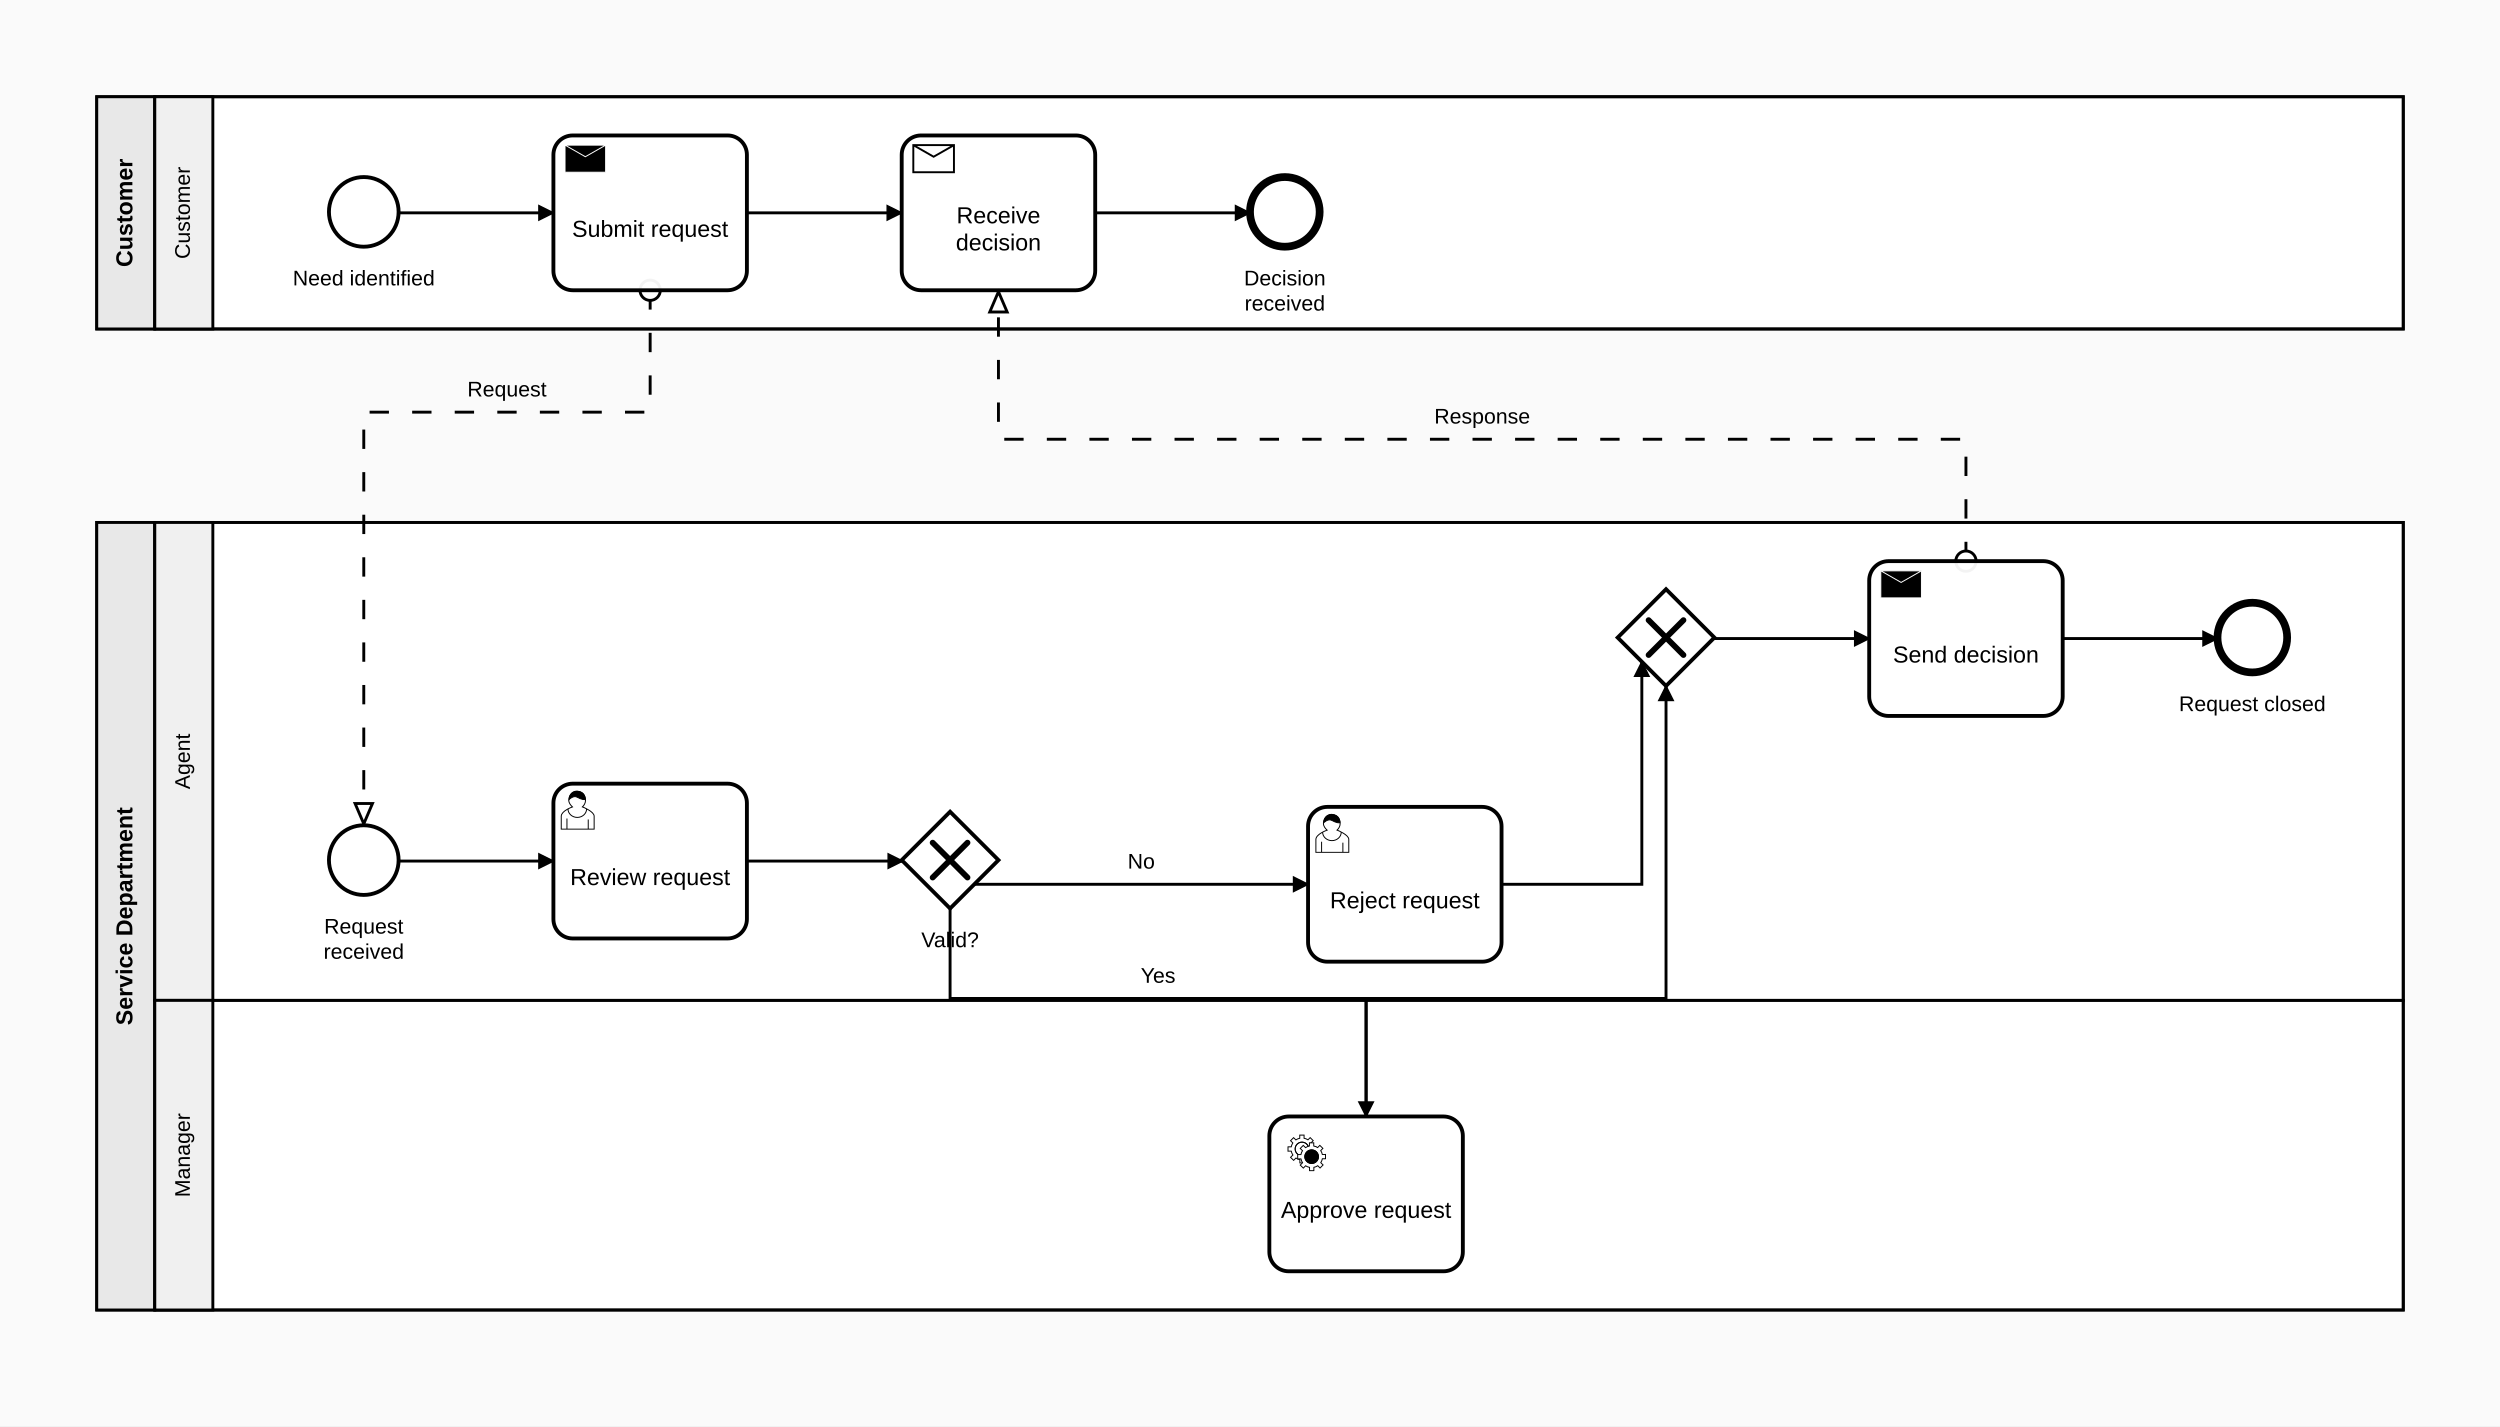
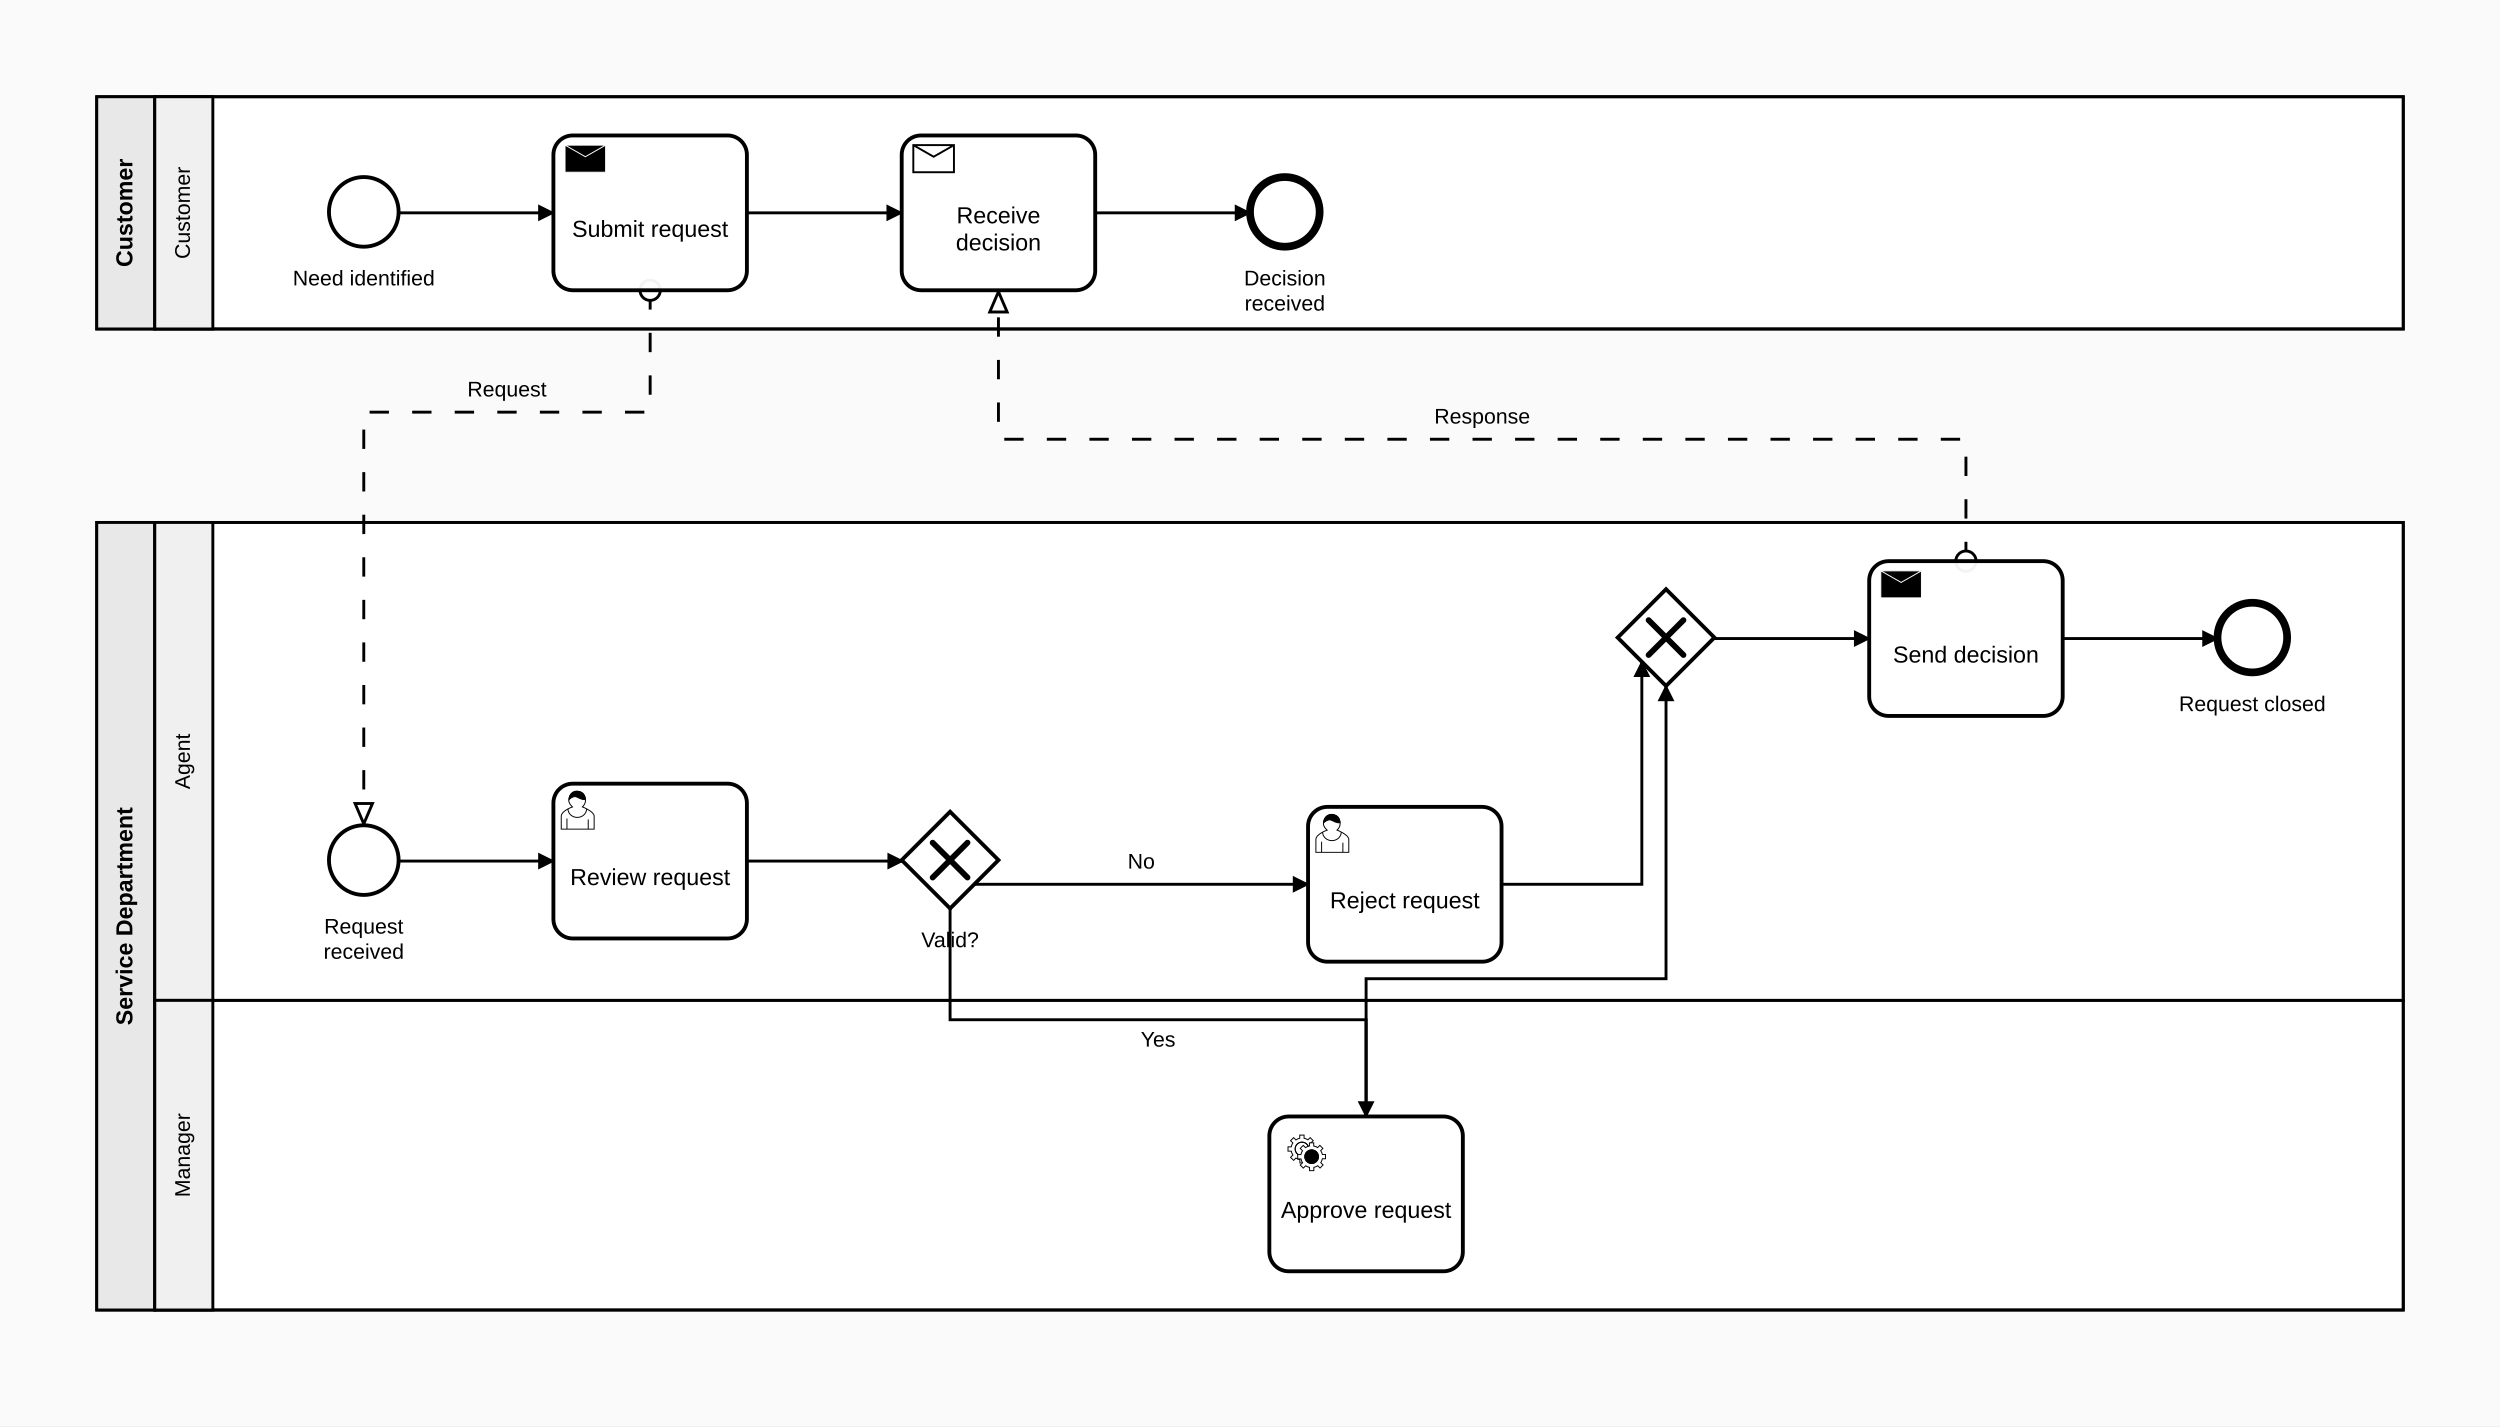
<svg xmlns="http://www.w3.org/2000/svg" width="1292" height="737" viewBox="0 0 1292 737" font-family="Arial, sans-serif">
  <defs>
    <marker id="seq-end" viewBox="0 0 20 20" refX="11" refY="10" markerWidth="10" markerHeight="10" orient="auto">
      <path d="M 1 5 L 11 10 L 1 15 Z" fill="#000000" stroke="#000000" stroke-width="1" />
    </marker>
    <marker id="seq-default-src" viewBox="0 0 20 20" refX="6" refY="10" markerWidth="10" markerHeight="10" orient="auto">
      <path d="M 6 3 L 10 17" stroke="#000000" stroke-width="1.5" />
    </marker>
    <marker id="seq-conditional-src" viewBox="0 0 20 20" refX="1" refY="10" markerWidth="12" markerHeight="12" orient="auto">
      <path d="M 1 10 L 8 6 L 15 10 L 8 14 Z" fill="#ffffff" stroke="#000000" stroke-width="1" />
    </marker>
    <marker id="msg-start" viewBox="0 0 20 20" refX="6" refY="6" markerWidth="20" markerHeight="20" orient="auto">
      <circle cx="6" cy="6" r="3.5" fill="#ffffff" stroke="#000000" stroke-width="1" />
    </marker>
    <marker id="msg-end" viewBox="0 0 20 20" refX="8.5" refY="5" markerWidth="20" markerHeight="20" orient="auto">
      <path d="m 1 5 l 0 -3 l 7 3 l -7 3 z" fill="#ffffff" stroke="#000000" stroke-width="1" stroke-linecap="butt" />
    </marker>
    <marker id="assoc-end" viewBox="0 0 20 20" refX="11" refY="10" markerWidth="10" markerHeight="10" orient="auto">
      <path d="M 1 5 L 11 10 L 1 15" fill="none" stroke="#000000" stroke-width="1.5" />
    </marker>
  </defs>
  <rect width="1292" height="737" fill="#fafafa" />
  <rect x="50" y="50" width="1192" height="120" fill="#ffffff" stroke="#000000" stroke-width="1.5" />
  <rect x="50" y="50" width="30" height="120" fill="#e8e8e8" stroke="#000000" stroke-width="1.5" />
  <text x="65" y="110" text-anchor="middle" dominant-baseline="middle" font-size="12" font-weight="bold" fill="#000000" transform="rotate(-90,65,110)">Customer</text>
  <rect x="50" y="270" width="1192" height="407" fill="#ffffff" stroke="#000000" stroke-width="1.5" />
  <rect x="50" y="270" width="30" height="407" fill="#e8e8e8" stroke="#000000" stroke-width="1.5" />
  <text x="65" y="473.5" text-anchor="middle" dominant-baseline="middle" font-size="12" font-weight="bold" fill="#000000" transform="rotate(-90,65,473.5)">Service Department</text>
  <rect x="80" y="50" width="1162" height="120" fill="#ffffff" fill-opacity="0.25" stroke="#000000" stroke-width="1.5" />
  <rect x="80" y="50" width="30" height="120" fill="#f0f0f0" stroke="#000000" stroke-width="1.5" />
  <text x="95" y="110" text-anchor="middle" dominant-baseline="middle" font-size="11" fill="#000000" transform="rotate(-90,95,110)">Customer</text>
  <rect x="80" y="270" width="1162" height="247" fill="#ffffff" fill-opacity="0.25" stroke="#000000" stroke-width="1.5" />
  <rect x="80" y="270" width="30" height="247" fill="#f0f0f0" stroke="#000000" stroke-width="1.5" />
  <text x="95" y="393.5" text-anchor="middle" dominant-baseline="middle" font-size="11" fill="#000000" transform="rotate(-90,95,393.5)">Agent</text>
  <rect x="80" y="517" width="1162" height="160" fill="#ffffff" fill-opacity="0.25" stroke="#000000" stroke-width="1.5" />
  <rect x="80" y="517" width="30" height="160" fill="#f0f0f0" stroke="#000000" stroke-width="1.5" />
  <text x="95" y="597" text-anchor="middle" dominant-baseline="middle" font-size="11" fill="#000000" transform="rotate(-90,95,597)">Manager</text>
  <path d="M 206 110 L 286 110" stroke="#000000" stroke-width="1.5" fill="none" marker-end="url(#seq-end)" />
  <path d="M 386 110 L 466 110" stroke="#000000" stroke-width="1.5" fill="none" marker-end="url(#seq-end)" />
  <path d="M 566 110 L 646 110" stroke="#000000" stroke-width="1.5" fill="none" marker-end="url(#seq-end)" />
  <path d="M 206 445 L 286 445" stroke="#000000" stroke-width="1.5" fill="none" marker-end="url(#seq-end)" />
  <path d="M 386 445 L 466.5 445" stroke="#000000" stroke-width="1.5" fill="none" marker-end="url(#seq-end)" />
-   <path d="M 491 469.5 L 491 516 L 706 516 L 706 577" stroke="#000000" stroke-width="1.5" fill="none" marker-end="url(#seq-end)" />
+   <path d="M 491 469.5 L 491 527 L 706 527 L 706 577" stroke="#000000" stroke-width="1.5" fill="none" marker-end="url(#seq-end)" />
  <text text-anchor="middle" font-size="11" fill="#000000">
-     <tspan x="598.5" y="507.9">Yes</tspan>
+     <tspan x="598.5" y="540.9">Yes</tspan>
  </text>
  <path d="M 503.5 457 L 676 457" stroke="#000000" stroke-width="1.5" fill="none" marker-end="url(#seq-end)" />
  <text text-anchor="middle" font-size="11" fill="#000000">
    <tspan x="589.8" y="448.9">No</tspan>
  </text>
-   <path d="M 706 577 L 706 516 L 861 516 L 861 354.5" stroke="#000000" stroke-width="1.5" fill="none" marker-end="url(#seq-end)" />
+   <path d="M 706 577 L 706 505.8 L 861 505.8 L 861 354.5" stroke="#000000" stroke-width="1.5" fill="none" marker-end="url(#seq-end)" />
  <path d="M 776 457 L 848.5 457 L 848.5 342" stroke="#000000" stroke-width="1.5" fill="none" marker-end="url(#seq-end)" />
  <path d="M 885.5 330 L 966 330" stroke="#000000" stroke-width="1.5" fill="none" marker-end="url(#seq-end)" />
  <path d="M 1066 330 L 1146 330" stroke="#000000" stroke-width="1.5" fill="none" marker-end="url(#seq-end)" />
  <path d="M 336 150 L 336 213 L 188 213 L 188 426.5" stroke="#000000" stroke-width="1.5" fill="none" stroke-dasharray="10,12" marker-start="url(#msg-start)" marker-end="url(#msg-end)" />
  <text text-anchor="middle" font-size="11" fill="#000000">
    <tspan x="262" y="204.9">Request</tspan>
  </text>
  <path d="M 1016 290 L 1016 227 L 516 227 L 516 150" stroke="#000000" stroke-width="1.5" fill="none" stroke-dasharray="10,12" marker-start="url(#msg-start)" marker-end="url(#msg-end)" />
  <text text-anchor="middle" font-size="11" fill="#000000">
    <tspan x="766" y="218.9">Response</tspan>
  </text>
  <circle cx="188" cy="109.5" r="18" fill="#ffffff" fill-opacity="0.95" stroke="#000000" stroke-width="2" />
  <text x="188" y="147.5" text-anchor="middle" font-size="11" fill="#000000">Need identified</text>
  <rect x="286" y="70" width="100" height="80" rx="10" ry="10" fill="#ffffff" fill-opacity="0.95" stroke="#000000" stroke-width="2" />
  <g>
    <path d="m 292,75 l 0,14 l 21,0 l 0,-14 z l 10.5,6 l 10.5,-6" fill="#000000" stroke="#ffffff" stroke-width="0.5" />
  </g>
  <text x="336" y="119" text-anchor="middle" dominant-baseline="middle" font-size="12" fill="#000000">Submit request</text>
  <rect x="466" y="70" width="100" height="80" rx="10" ry="10" fill="#ffffff" fill-opacity="0.95" stroke="#000000" stroke-width="2" />
  <g>
    <path d="m 472,75 l 0,14 l 21,0 l 0,-14 z l 10.5,6 l 10.5,-6" fill="#ffffff" stroke="#000000" stroke-width="1" />
  </g>
  <text x="516" y="112" text-anchor="middle" dominant-baseline="middle" font-size="12" fill="#000000">Receive</text>
  <text x="516" y="126" text-anchor="middle" dominant-baseline="middle" font-size="12" fill="#000000">decision</text>
  <circle cx="664" cy="109.5" r="18" fill="#ffffff" fill-opacity="0.95" stroke="#000000" stroke-width="4" />
  <text x="664" y="147.5" text-anchor="middle" font-size="11" fill="#000000">Decision</text>
  <text x="664" y="160.5" text-anchor="middle" font-size="11" fill="#000000">received</text>
  <circle cx="188" cy="444.5" r="18" fill="#ffffff" fill-opacity="0.95" stroke="#000000" stroke-width="2" />
  <text x="188" y="482.5" text-anchor="middle" font-size="11" fill="#000000">Request</text>
  <text x="188" y="495.5" text-anchor="middle" font-size="11" fill="#000000">received</text>
  <rect x="286" y="405" width="100" height="80" rx="10" ry="10" fill="#ffffff" fill-opacity="0.95" stroke="#000000" stroke-width="2" />
  <g>
    <path d="m 301,417 c 0.909,-0.845 1.594,-2.049 1.594,-3.385 0,-2.554 -1.805,-4.622 -4.357,-4.622 -2.552,0 -4.288,2.068 -4.288,4.622 0,1.348 0.974,2.562 1.896,3.405 -0.529,0.187 -5.669,2.097 -5.794,4.756 v 6.718 h 17 v -6.718 c 0,-2.298 -5.528,-4.595 -6.051,-4.776 z m -8,6 l 0,5.5 m 11,0 l 0,-5" fill="#ffffff" stroke="#000000" stroke-width="0.5" />
    <path d="m 303.162,418.009 c 0,2.447 -2.158,4.431 -4.821,4.431 -2.665,0 -4.822,-1.981 -4.822,-4.431" fill="none" stroke="#000000" stroke-width="0.5" />
    <path d="m 294.1,413.2 c 0,0 2.251,-2.358 4.274,-1.177 2.024,1.181 4.221,1.537 4.124,0.965 -0.098,-0.57 -0.117,-3.791 -4.191,-4.136 -3.575,0.001 -4.208,3.367 -4.207,4.348 z" fill="#000000" stroke="#000000" stroke-width="0.5" />
  </g>
  <text x="336" y="454" text-anchor="middle" dominant-baseline="middle" font-size="12" fill="#000000">Review request</text>
  <polygon points="491,419.5 516,444.5 491,469.5 466,444.5" fill="#ffffff" fill-opacity="0.95" stroke="#000000" stroke-width="2" />
  <line x1="482" y1="435.5" x2="500" y2="453.5" stroke="#000000" stroke-width="3" stroke-linecap="round" />
  <line x1="500" y1="435.5" x2="482" y2="453.5" stroke="#000000" stroke-width="3" stroke-linecap="round" />
  <text x="491" y="489.5" text-anchor="middle" font-size="11" fill="#000000">Valid?</text>
  <rect x="656" y="577" width="100" height="80" rx="10" ry="10" fill="#ffffff" fill-opacity="0.95" stroke="#000000" stroke-width="2" />
  <g>
    <path d="m 674,601 v -1.713 c 0.352,-0.071 0.704,-0.178 1.048,-0.321 0.344,-0.145 0.666,-0.321 0.966,-0.521 l 1.194,1.18 1.567,-1.577 -1.195,-1.18 c 0.403,-0.614 0.683,-1.299 0.825,-2.018 l 1.622,-0.01 v -2.22 l -1.637,0.01 c -0.073,-0.352 -0.178,-0.7 -0.324,-1.044 -0.145,-0.344 -0.321,-0.664 -0.523,-0.962 l 1.131,-1.136 -1.583,-1.563 -1.13,1.136 c -0.614,-0.401 -1.303,-0.681 -2.023,-0.822 l 0.009,-1.619 h -2.241 l 0.004,1.631 c -0.354,0.074 -0.705,0.18 -1.05,0.324 -0.344,0.144 -0.665,0.321 -0.964,0.52 l -1.17,-1.158 -1.567,1.579 1.168,1.157 c -0.403,0.613 -0.683,1.298 -0.825,2.017 l -1.659,0.003 v 2.222 l 1.672,-0.006 c 0.073,0.351 0.18,0.702 0.324,1.045 0.145,0.344 0.321,0.664 0.523,0.961 l -1.199,1.197 1.584,1.56 1.196,-1.193 c 0.614,0.403 1.303,0.682 2.023,0.823 l 0.001,1.699 h 2.227 z m 0.221,-3.996 c -1.789,0.75 -3.858,-0.093 -4.61,-1.874 -0.752,-1.783 0.091,-3.846 1.88,-4.596 1.788,-0.749 3.857,0.093 4.609,1.874 0.752,1.782 -0.091,3.846 -1.879,4.596 z" fill="#ffffff" stroke="#000000" stroke-width="0.5" />
    <path d="m 674.221,597.004 c -1.789,0.75 -3.858,-0.093 -4.61,-1.874 -0.752,-1.783 0.091,-3.846 1.88,-4.596 1.788,-0.749 3.857,0.093 4.609,1.874 0.752,1.782 -0.091,3.846 -1.879,4.596 z" fill="none" stroke="#000000" stroke-width="0.5" />
    <path d="m 679,605 v -1.713 c 0.352,-0.071 0.704,-0.178 1.048,-0.321 0.344,-0.145 0.666,-0.321 0.966,-0.521 l 1.194,1.18 1.567,-1.577 -1.195,-1.18 c 0.403,-0.614 0.683,-1.299 0.825,-2.018 l 1.622,-0.01 v -2.22 l -1.637,0.01 c -0.073,-0.352 -0.178,-0.7 -0.324,-1.044 -0.145,-0.344 -0.321,-0.664 -0.523,-0.962 l 1.131,-1.136 -1.583,-1.563 -1.13,1.136 c -0.614,-0.401 -1.303,-0.681 -2.023,-0.822 l 0.009,-1.619 h -2.241 l 0.004,1.631 c -0.354,0.074 -0.705,0.18 -1.05,0.324 -0.344,0.144 -0.665,0.321 -0.964,0.52 l -1.17,-1.158 -1.567,1.579 1.168,1.157 c -0.403,0.613 -0.683,1.298 -0.825,2.017 l -1.659,0.003 v 2.222 l 1.672,-0.006 c 0.073,0.351 0.18,0.702 0.324,1.045 0.145,0.344 0.321,0.664 0.523,0.961 l -1.199,1.197 1.584,1.56 1.196,-1.193 c 0.614,0.403 1.303,0.682 2.023,0.823 l 0.001,1.699 h 2.227 z m 0.221,-3.996 c -1.789,0.75 -3.858,-0.093 -4.61,-1.874 -0.752,-1.783 0.091,-3.846 1.88,-4.596 1.788,-0.749 3.857,0.093 4.609,1.874 0.752,1.782 -0.091,3.846 -1.879,4.596 z" fill="#ffffff" stroke="#000000" stroke-width="0.5" />
    <path d="m 679.221,601.004 c -1.789,0.75 -3.858,-0.093 -4.61,-1.874 -0.752,-1.783 0.091,-3.846 1.88,-4.596 1.788,-0.749 3.857,0.093 4.609,1.874 0.752,1.782 -0.091,3.846 -1.879,4.596 z" fill="#000000" stroke="#000000" stroke-width="0.5" />
  </g>
  <text x="706" y="626" text-anchor="middle" dominant-baseline="middle" font-size="12" fill="#000000">Approve request</text>
  <rect x="676" y="417" width="100" height="80" rx="10" ry="10" fill="#ffffff" fill-opacity="0.95" stroke="#000000" stroke-width="2" />
  <g>
    <path d="m 691,429 c 0.909,-0.845 1.594,-2.049 1.594,-3.385 0,-2.554 -1.805,-4.622 -4.357,-4.622 -2.552,0 -4.288,2.068 -4.288,4.622 0,1.348 0.974,2.562 1.896,3.405 -0.529,0.187 -5.669,2.097 -5.794,4.756 v 6.718 h 17 v -6.718 c 0,-2.298 -5.528,-4.595 -6.051,-4.776 z m -8,6 l 0,5.5 m 11,0 l 0,-5" fill="#ffffff" stroke="#000000" stroke-width="0.5" />
    <path d="m 693.162,430.009 c 0,2.447 -2.158,4.431 -4.821,4.431 -2.665,0 -4.822,-1.981 -4.822,-4.431" fill="none" stroke="#000000" stroke-width="0.5" />
    <path d="m 684.1,425.2 c 0,0 2.251,-2.358 4.274,-1.177 2.024,1.181 4.221,1.537 4.124,0.965 -0.098,-0.57 -0.117,-3.791 -4.191,-4.136 -3.575,0.001 -4.208,3.367 -4.207,4.348 z" fill="#000000" stroke="#000000" stroke-width="0.5" />
  </g>
  <text x="726" y="466" text-anchor="middle" dominant-baseline="middle" font-size="12" fill="#000000">Reject request</text>
  <polygon points="861,304.5 886,329.5 861,354.5 836,329.5" fill="#ffffff" fill-opacity="0.95" stroke="#000000" stroke-width="2" />
  <line x1="852" y1="320.5" x2="870" y2="338.5" stroke="#000000" stroke-width="3" stroke-linecap="round" />
  <line x1="870" y1="320.5" x2="852" y2="338.5" stroke="#000000" stroke-width="3" stroke-linecap="round" />
  <rect x="966" y="290" width="100" height="80" rx="10" ry="10" fill="#ffffff" fill-opacity="0.95" stroke="#000000" stroke-width="2" />
  <g>
    <path d="m 972,295 l 0,14 l 21,0 l 0,-14 z l 10.5,6 l 10.5,-6" fill="#000000" stroke="#ffffff" stroke-width="0.5" />
  </g>
  <text x="1016" y="339" text-anchor="middle" dominant-baseline="middle" font-size="12" fill="#000000">Send decision</text>
  <circle cx="1164" cy="329.5" r="18" fill="#ffffff" fill-opacity="0.95" stroke="#000000" stroke-width="4" />
  <text x="1164" y="367.5" text-anchor="middle" font-size="11" fill="#000000">Request closed</text>
</svg>
